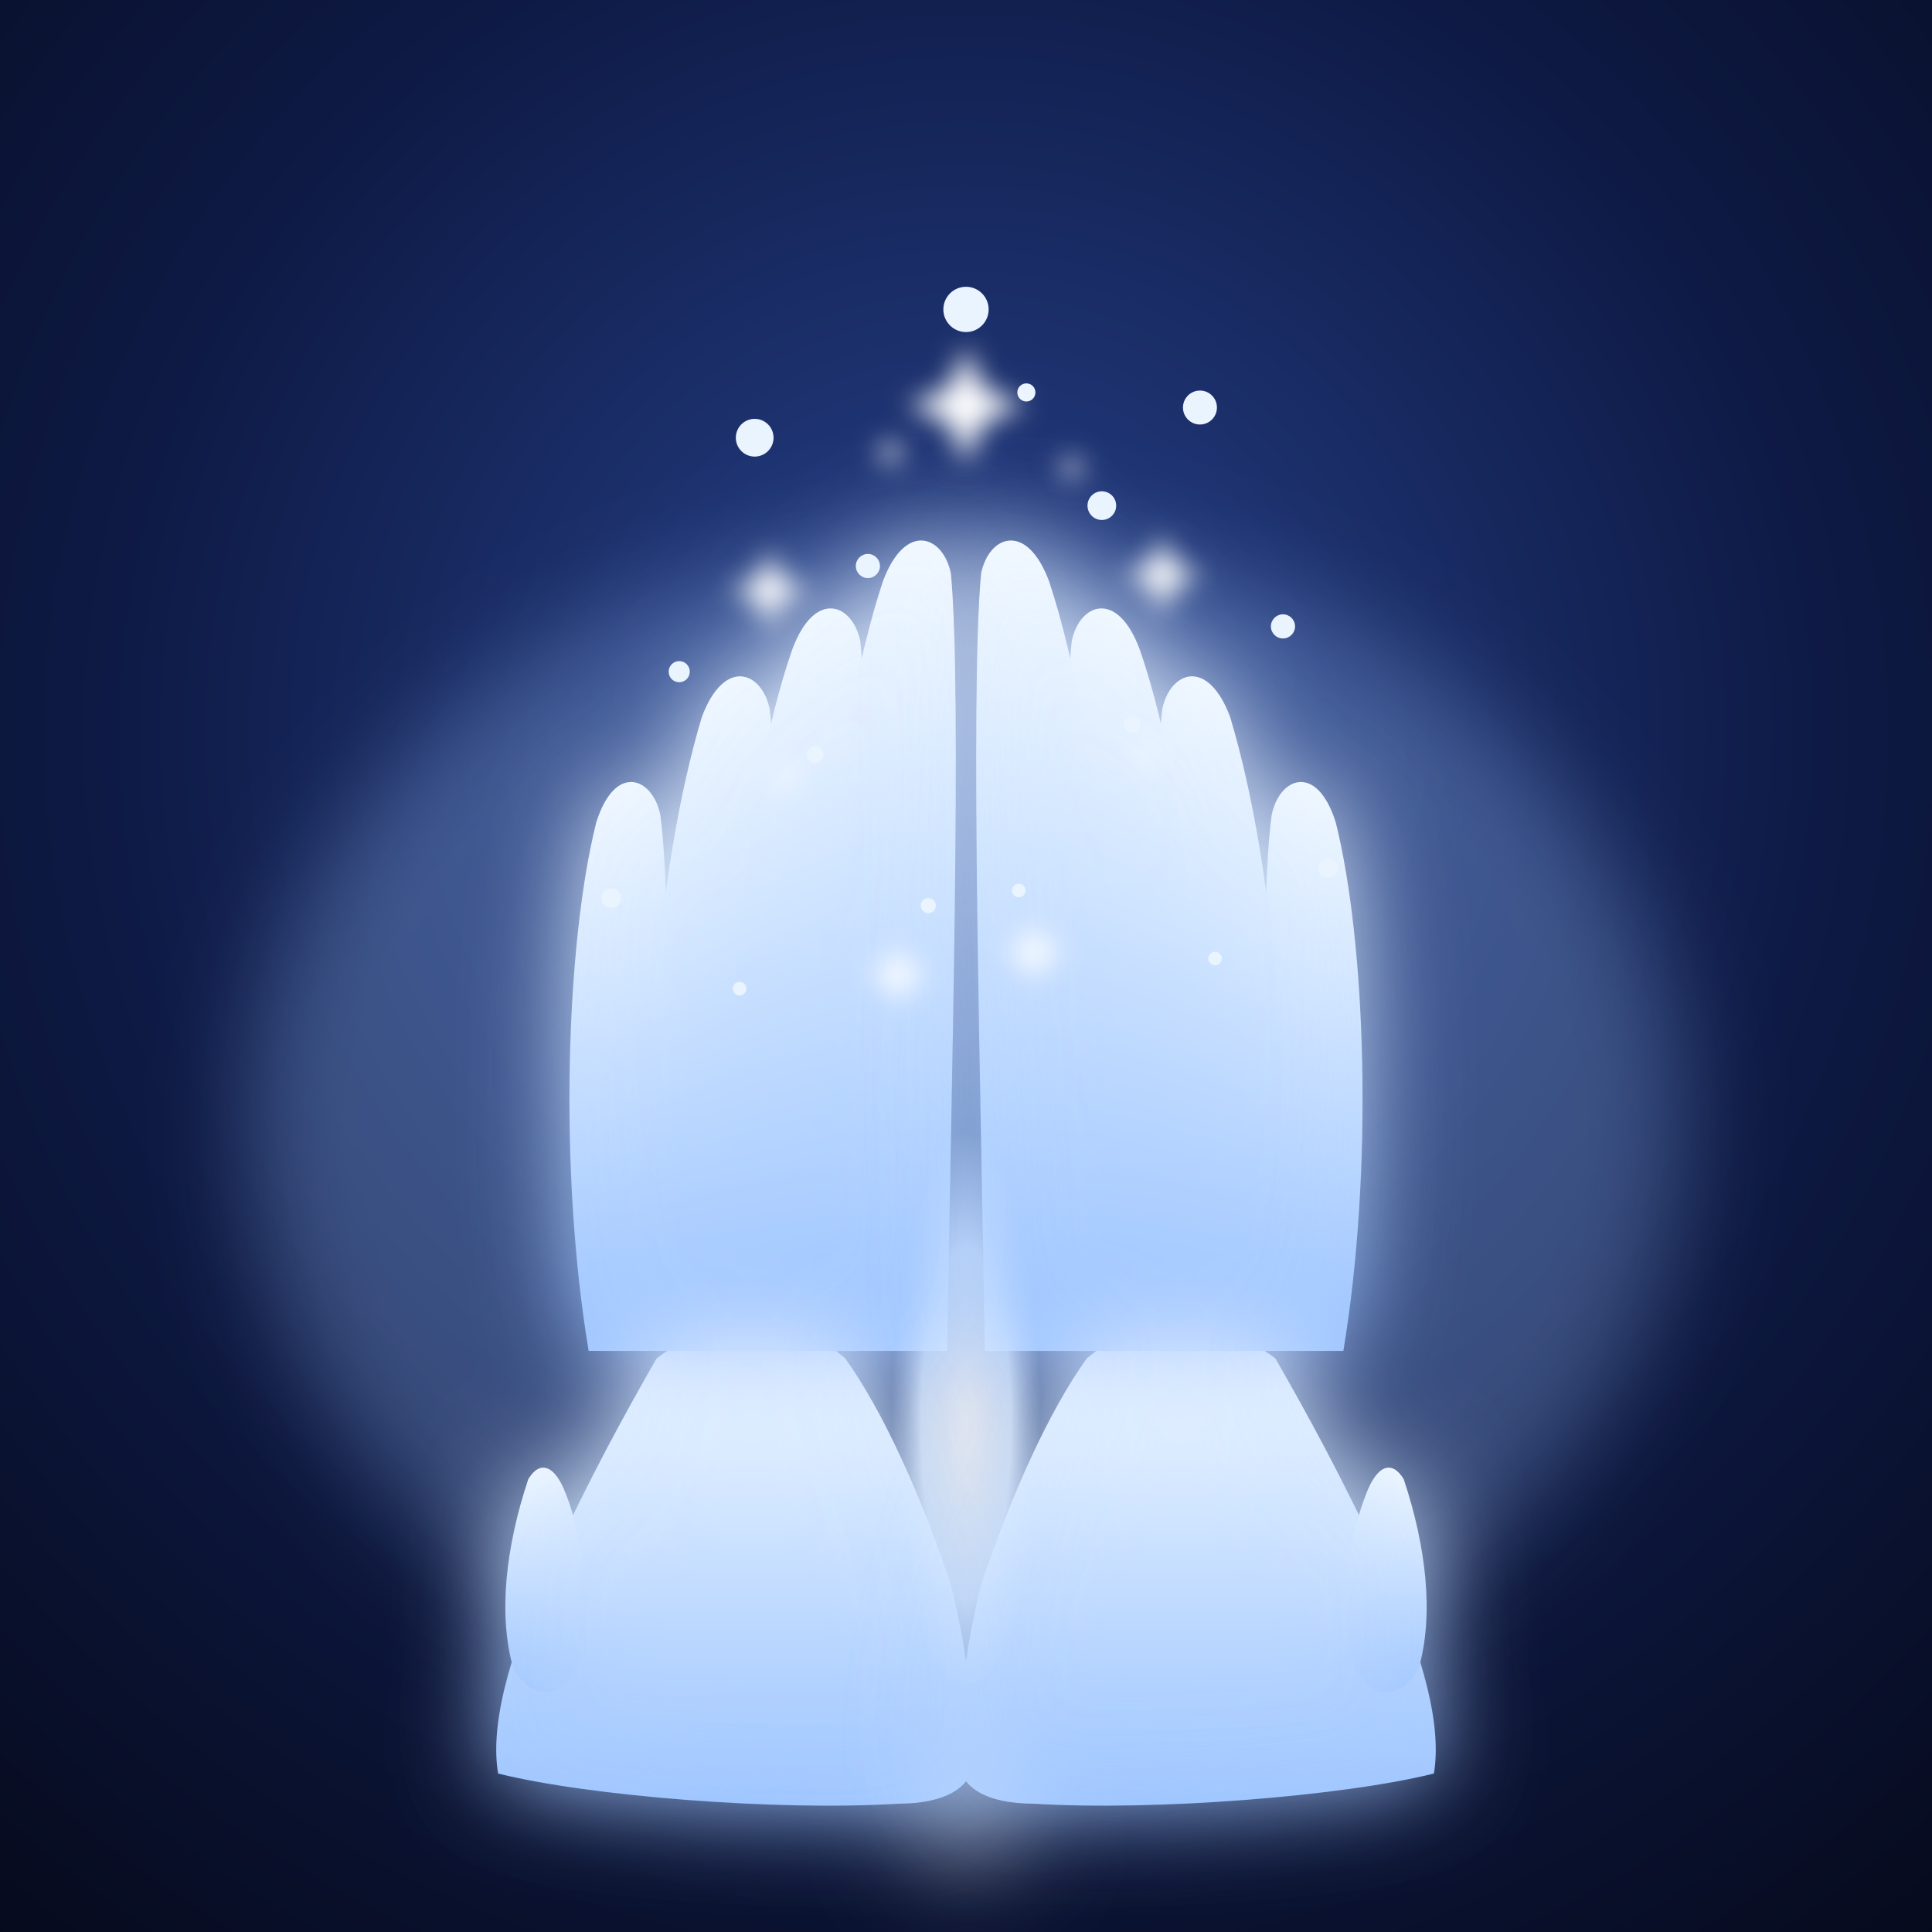
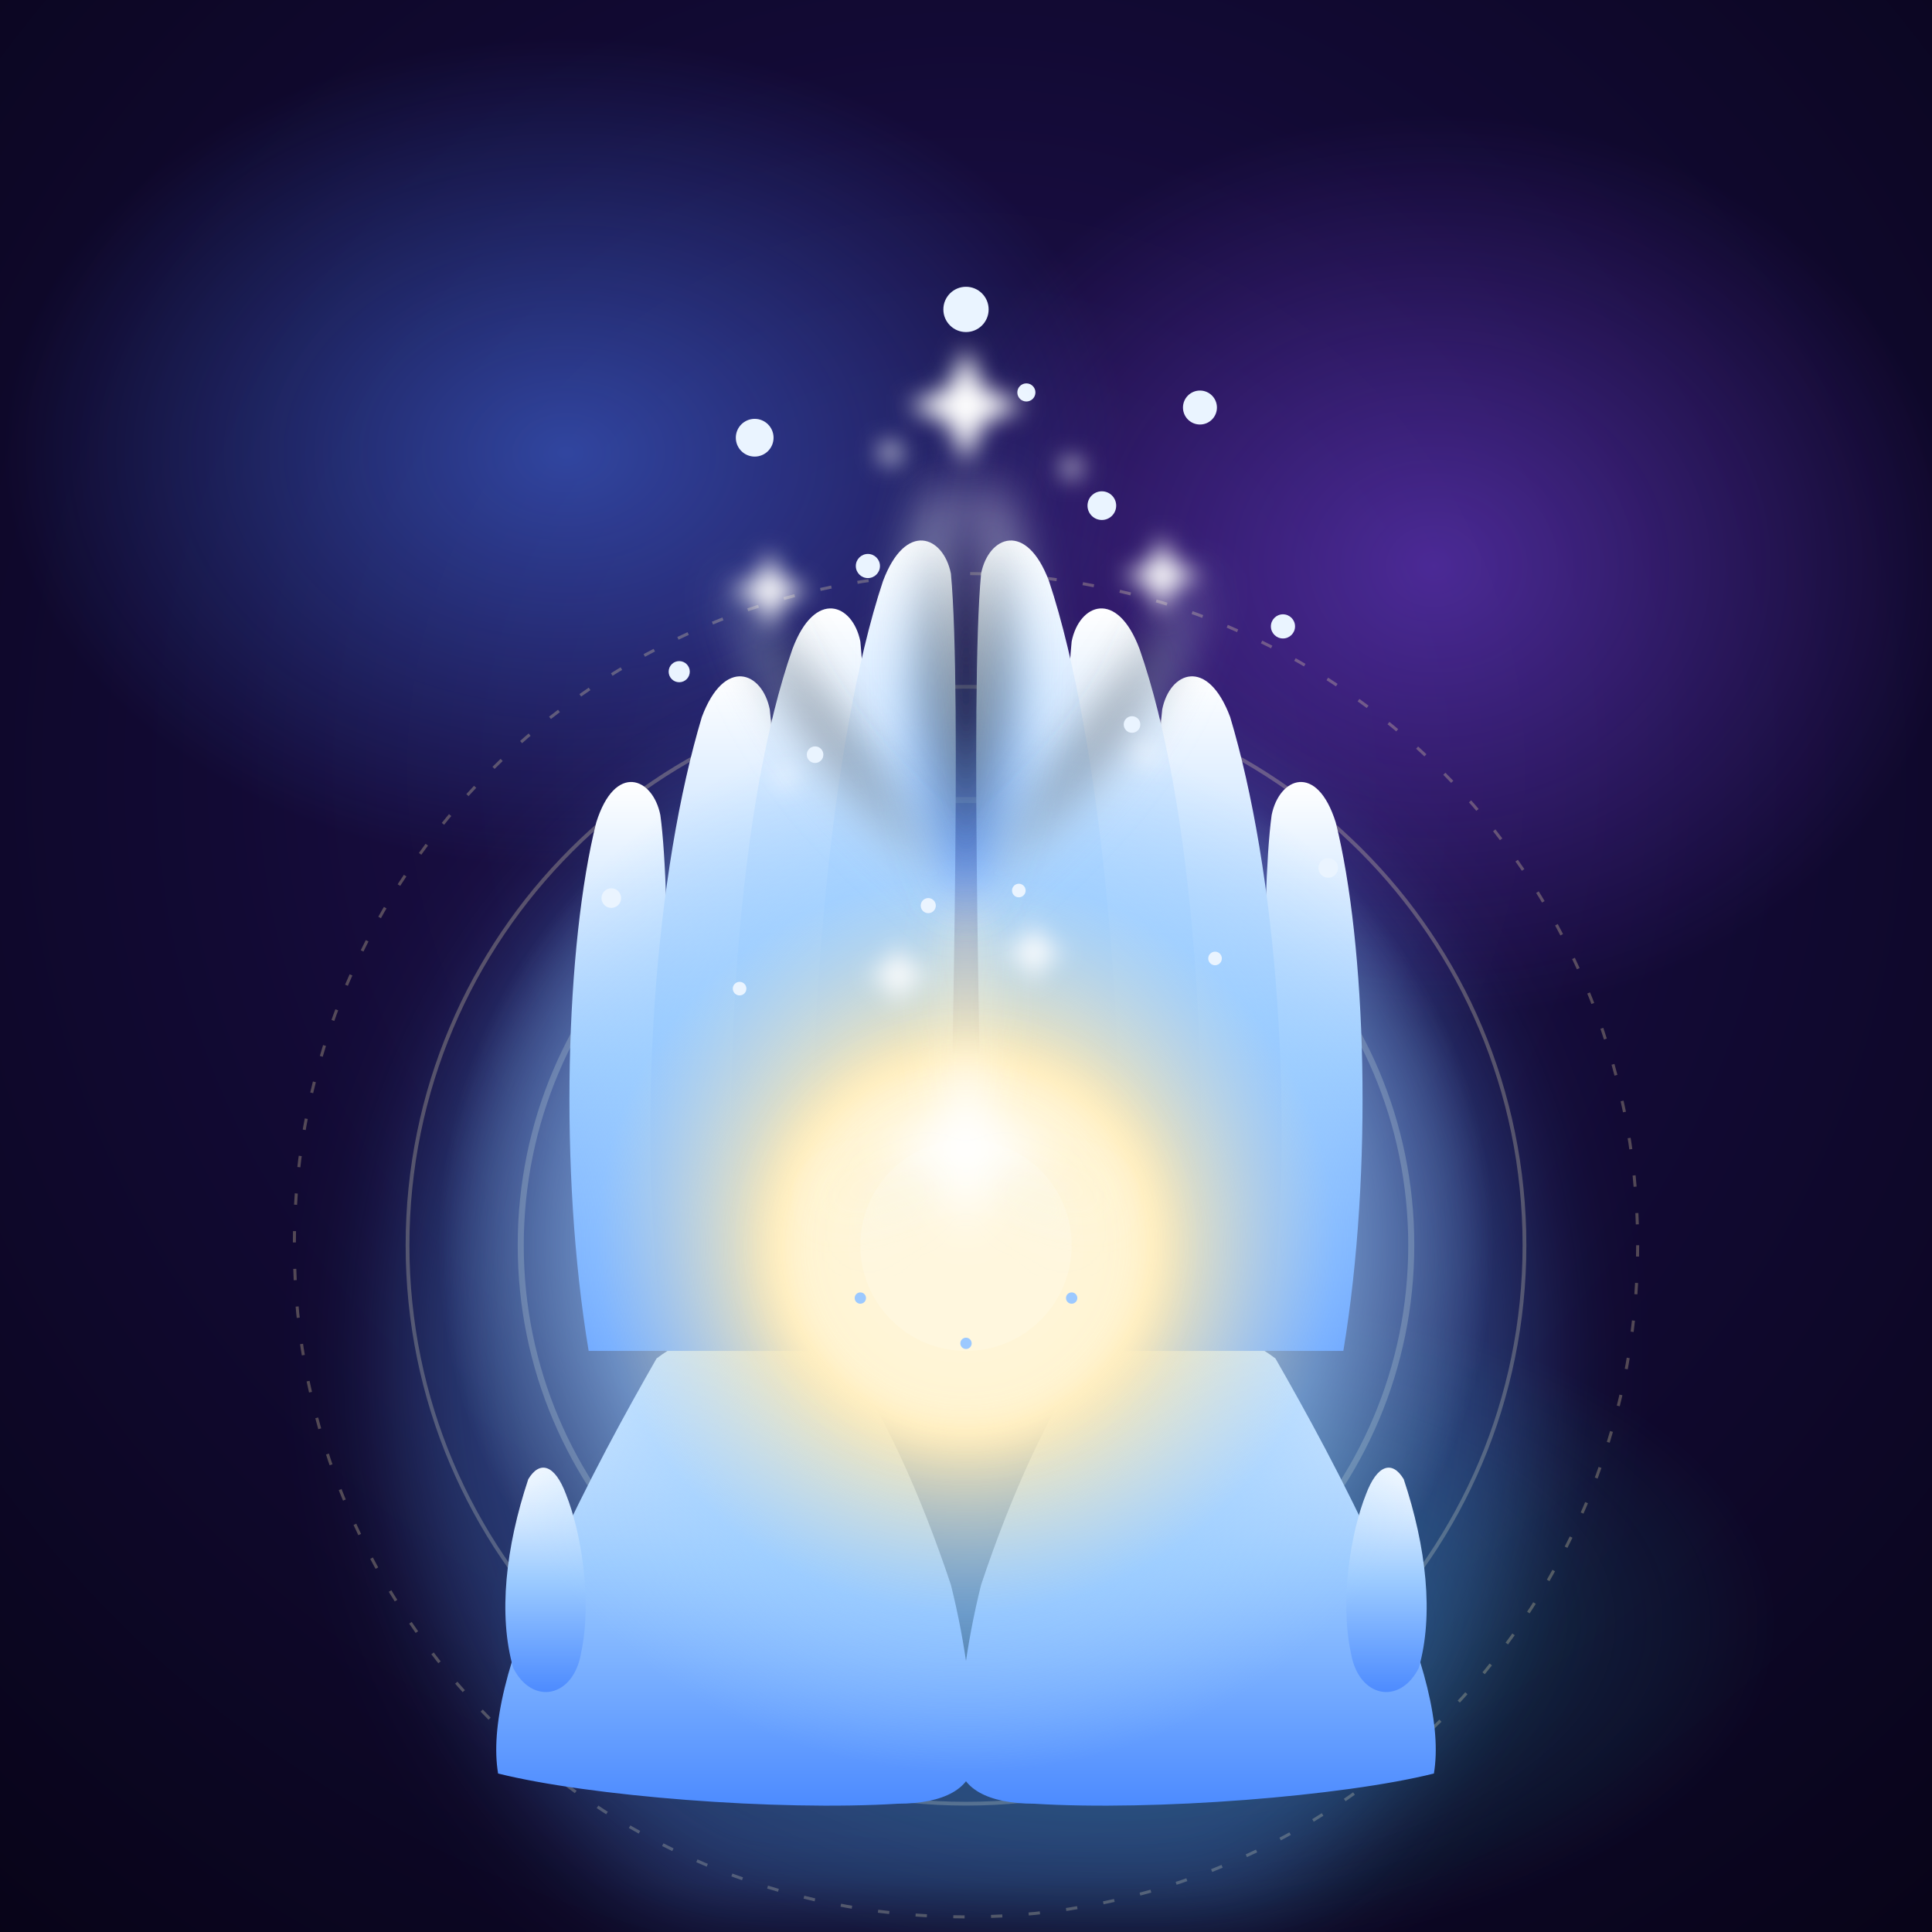
<svg xmlns="http://www.w3.org/2000/svg" width="512" height="512" viewBox="0 0 512 512" role="img" aria-label="Joining Palms">
  <defs>
-     <radialGradient id="bg" cx="50%" cy="38%" r="80%">
-       <stop offset="0%" stop-color="#27428c" />
-       <stop offset="55%" stop-color="#0e1a45" />
-       <stop offset="100%" stop-color="#060a1c" />
+     <radialGradient id="bg" cx="50%" cy="40%" r="85%">
+       <stop offset="0%" stop-color="#241458" />
+       <stop offset="45%" stop-color="#120a34" />
+       <stop offset="100%" stop-color="#060313" />
+     </radialGradient>
+     <radialGradient id="nebA" cx="50%" cy="50%" r="50%">
+       <stop offset="0%" stop-color="#4a7dff" stop-opacity="0.5" />
+       <stop offset="100%" stop-color="#4a7dff" stop-opacity="0" />
+     </radialGradient>
+     <radialGradient id="nebB" cx="50%" cy="50%" r="50%">
+       <stop offset="0%" stop-color="#8a4dff" stop-opacity="0.45" />
+       <stop offset="100%" stop-color="#8a4dff" stop-opacity="0" />
+     </radialGradient>
+     <radialGradient id="nebC" cx="50%" cy="50%" r="50%">
+       <stop offset="0%" stop-color="#27c3b8" stop-opacity="0.35" />
+       <stop offset="100%" stop-color="#27c3b8" stop-opacity="0" />
    </radialGradient>
    <linearGradient id="hand" x1="0" y1="1" x2="0" y2="0">
-       <stop offset="0%" stop-color="#9cc4ff" />
-       <stop offset="60%" stop-color="#cfe4ff" />
-       <stop offset="100%" stop-color="#f2f9ff" />
+       <stop offset="0%" stop-color="#4d8bff" />
+       <stop offset="50%" stop-color="#9ccbff" />
+       <stop offset="100%" stop-color="#ffffff" />
    </linearGradient>
-     <radialGradient id="pressed" cx="50%" cy="60%" r="45%">
+     <radialGradient id="burst" cx="50%" cy="50%" r="50%">
      <stop offset="0%" stop-color="#ffffff" />
-       <stop offset="60%" stop-color="#dcebff" />
-       <stop offset="100%" stop-color="rgba(220,235,255,0)" />
+       <stop offset="35%" stop-color="#ffe9b0" />
+       <stop offset="70%" stop-color="#9fd0ff" stop-opacity="0.55" />
+       <stop offset="100%" stop-color="#9fd0ff" stop-opacity="0" />
    </radialGradient>
    <filter id="soft" x="-80%" y="-80%" width="260%" height="260%">
-       <feGaussianBlur stdDeviation="13" />
+       <feGaussianBlur stdDeviation="14" />
+     </filter>
+     <filter id="glow" x="-60%" y="-60%" width="220%" height="220%">
+       <feGaussianBlur stdDeviation="6" />
    </filter>
    <filter id="spark" x="-120%" y="-120%" width="340%" height="340%">
-       <feGaussianBlur stdDeviation="3.5" />
+       <feGaussianBlur stdDeviation="3" />
    </filter>
  </defs>
  <rect width="512" height="512" fill="url(#bg)" />
-   <ellipse cx="256" cy="300" rx="190" ry="158" fill="#9cc4ff" opacity="0.3" filter="url(#soft)" />
+   <ellipse cx="150" cy="120" rx="150" ry="110" fill="url(#nebA)" />
+   <ellipse cx="380" cy="150" rx="140" ry="120" fill="url(#nebB)" />
+   <ellipse cx="300" cy="430" rx="170" ry="90" fill="url(#nebC)" />
+   <g fill="none" stroke="#ffedb0" stroke-width="1.6" opacity="0.28">
+     <circle cx="256" cy="330" r="118" />
+     <circle cx="256" cy="330" r="148" stroke-width="1" />
+     <circle cx="256" cy="330" r="178" stroke-width="0.8" stroke-dasharray="3 7" />
+   </g>
+   <ellipse cx="256" cy="360" rx="150" ry="170" fill="#5aa0ff" opacity="0.32" filter="url(#soft)" />
  <g id="handL" fill="url(#hand)">
    <path d="M 132 470 C 130 458, 134 440, 146 414 C 156 392, 166 374, 174 360 C 190 348, 210 348, 224 360 C 234 374, 244 396, 252 420 C 256 436, 258 452, 258 466 C 258 474, 250 478, 238 478 C 206 480, 156 476, 132 470 Z" />
    <path d="M 156 358 C 148 310, 150 250, 158 218 C 163 202, 173 206, 175 216 C 178 238, 177 300, 176 358 Z" />
    <path d="M 176 358 C 168 296, 174 230, 186 190 C 192 174, 202 178, 204 188 C 207 214, 204 300, 203 358 Z" />
    <path d="M 196 358 C 190 286, 196 212, 210 172 C 216 156, 226 160, 228 170 C 231 200, 228 296, 227 358 Z" />
    <path d="M 216 358 C 212 280, 220 196, 234 154 C 240 138, 250 142, 252 152 C 255 184, 252 292, 251 358 Z" />
    <path d="M 140 392 C 134 410, 132 428, 136 442 C 141 452, 152 450, 154 438 C 157 424, 154 406, 150 396 C 147 388, 143 387, 140 392 Z" />
  </g>
  <use href="#handL" transform="translate(512 0) scale(-1 1)" />
-   <ellipse cx="256" cy="360" rx="22" ry="86" fill="url(#pressed)" opacity="0.85" />
-   <ellipse cx="256" cy="470" rx="16" ry="26" fill="#eaf4ff" opacity="0.5" filter="url(#soft)" />
-   <use href="#handL" filter="url(#soft)" opacity="0.95" />
-   <use href="#handL" filter="url(#soft)" opacity="0.9" transform="translate(512 0) scale(-1 1)" />
+   <circle cx="256" cy="330" r="140" fill="url(#burst)" />
+   <circle cx="256" cy="330" r="28" fill="#ffffff" />
+   <circle cx="256" cy="330" r="50" fill="#fff6d8" opacity="0.85" filter="url(#glow)" />
+   <g fill="none" stroke="#fff7dd" stroke-width="2.4" opacity="0.9" filter="url(#glow)">
+     <path d="M 256 300 C 252 278, 250 260, 256 238" stroke-linecap="round" />
+     <path d="M 256 300 C 260 278, 262 260, 256 238" stroke-linecap="round" />
+     <path d="M 220 318 C 240 312, 250 308, 256 306" stroke-linecap="round" />
+     <path d="M 292 318 C 272 312, 262 308, 256 306" stroke-linecap="round" />
+   </g>
+   <path d="M 256 280 l 7 17 17 7 -17 7 -7 17 -7 -17 -17 -7 17 -7 Z" fill="#ffffff" filter="url(#glow)" />
+   <g stroke="url(#hand)" stroke-width="5" stroke-linecap="round" opacity="0.8" filter="url(#glow)">
+     <path d="M 256 236 C 240 196, 238 168, 250 132" />
+     <path d="M 256 236 C 272 196, 274 168, 262 132" />
+   </g>
+   <g stroke="#cfe6ff" stroke-width="3" stroke-linecap="round" opacity="0.65" filter="url(#glow)">
+     <path d="M 256 240 C 222 210, 204 190, 196 156" />
+     <path d="M 256 240 C 290 210, 308 190, 316 156" />
+   </g>
+   <g fill="#eaf4ff" filter="url(#glow)">
+     <circle cx="238" cy="318" r="2.6" />
+     <circle cx="246" cy="312" r="1.8" />
+     <circle cx="230" cy="326" r="1.6" />
+     <circle cx="274" cy="318" r="2.6" />
+     <circle cx="266" cy="312" r="1.8" />
+     <circle cx="282" cy="326" r="1.6" />
+   </g>
+   <g fill="#9cc9ff">
+     <circle cx="228" cy="344" r="1.5" />
+     <circle cx="284" cy="344" r="1.5" />
+     <circle cx="256" cy="356" r="1.5" />
+   </g>
  <g fill="#eaf4ff">
    <circle cx="200" cy="116" r="5" />
    <circle cx="256" cy="82" r="6" />
    <circle cx="318" cy="108" r="4.5" />
    <circle cx="230" cy="150" r="3.2" />
    <circle cx="292" cy="134" r="3.8" />
    <circle cx="180" cy="178" r="2.8" />
    <circle cx="340" cy="166" r="3.2" />
    <circle cx="272" cy="104" r="2.4" />
    <circle cx="352" cy="230" r="2.6" />
    <circle cx="162" cy="238" r="2.6" />
    <circle cx="216" cy="200" r="2.2" />
    <circle cx="300" cy="192" r="2.2" />
    <circle cx="246" cy="240" r="2.0" />
    <circle cx="270" cy="236" r="1.8" />
    <circle cx="196" cy="262" r="1.8" />
    <circle cx="322" cy="254" r="1.8" />
  </g>
  <g fill="#ffffff" filter="url(#spark)">
    <path d="M 256 92 l 4.5 11 11 4.5 -11 4.5 -4.5 11 -4.5 -11 -11 -4.5 11 -4.5 Z" />
    <path d="M 204 146 l 3 7.5 7.5 3 -7.5 3 -3 7.5 -3 -7.5 -7.5 -3 7.5 -3 Z" />
    <path d="M 308 142 l 3 7.5 7.5 3 -7.5 3 -3 7.5 -3 -7.5 -7.5 -3 7.5 -3 Z" />
    <path d="M 238 250 l 2.4 6 6 2.4 -6 2.4 -2.4 6 -2.4 -6 -6 -2.4 6 -2.4 Z" />
    <path d="M 274 244 l 2.4 6 6 2.4 -6 2.4 -2.4 6 -2.4 -6 -6 -2.4 6 -2.4 Z" />
    <circle cx="236" cy="120" r="2.6" />
    <circle cx="284" cy="124" r="2.4" />
    <circle cx="208" cy="206" r="2.2" />
    <circle cx="304" cy="200" r="2.2" />
  </g>
</svg>
